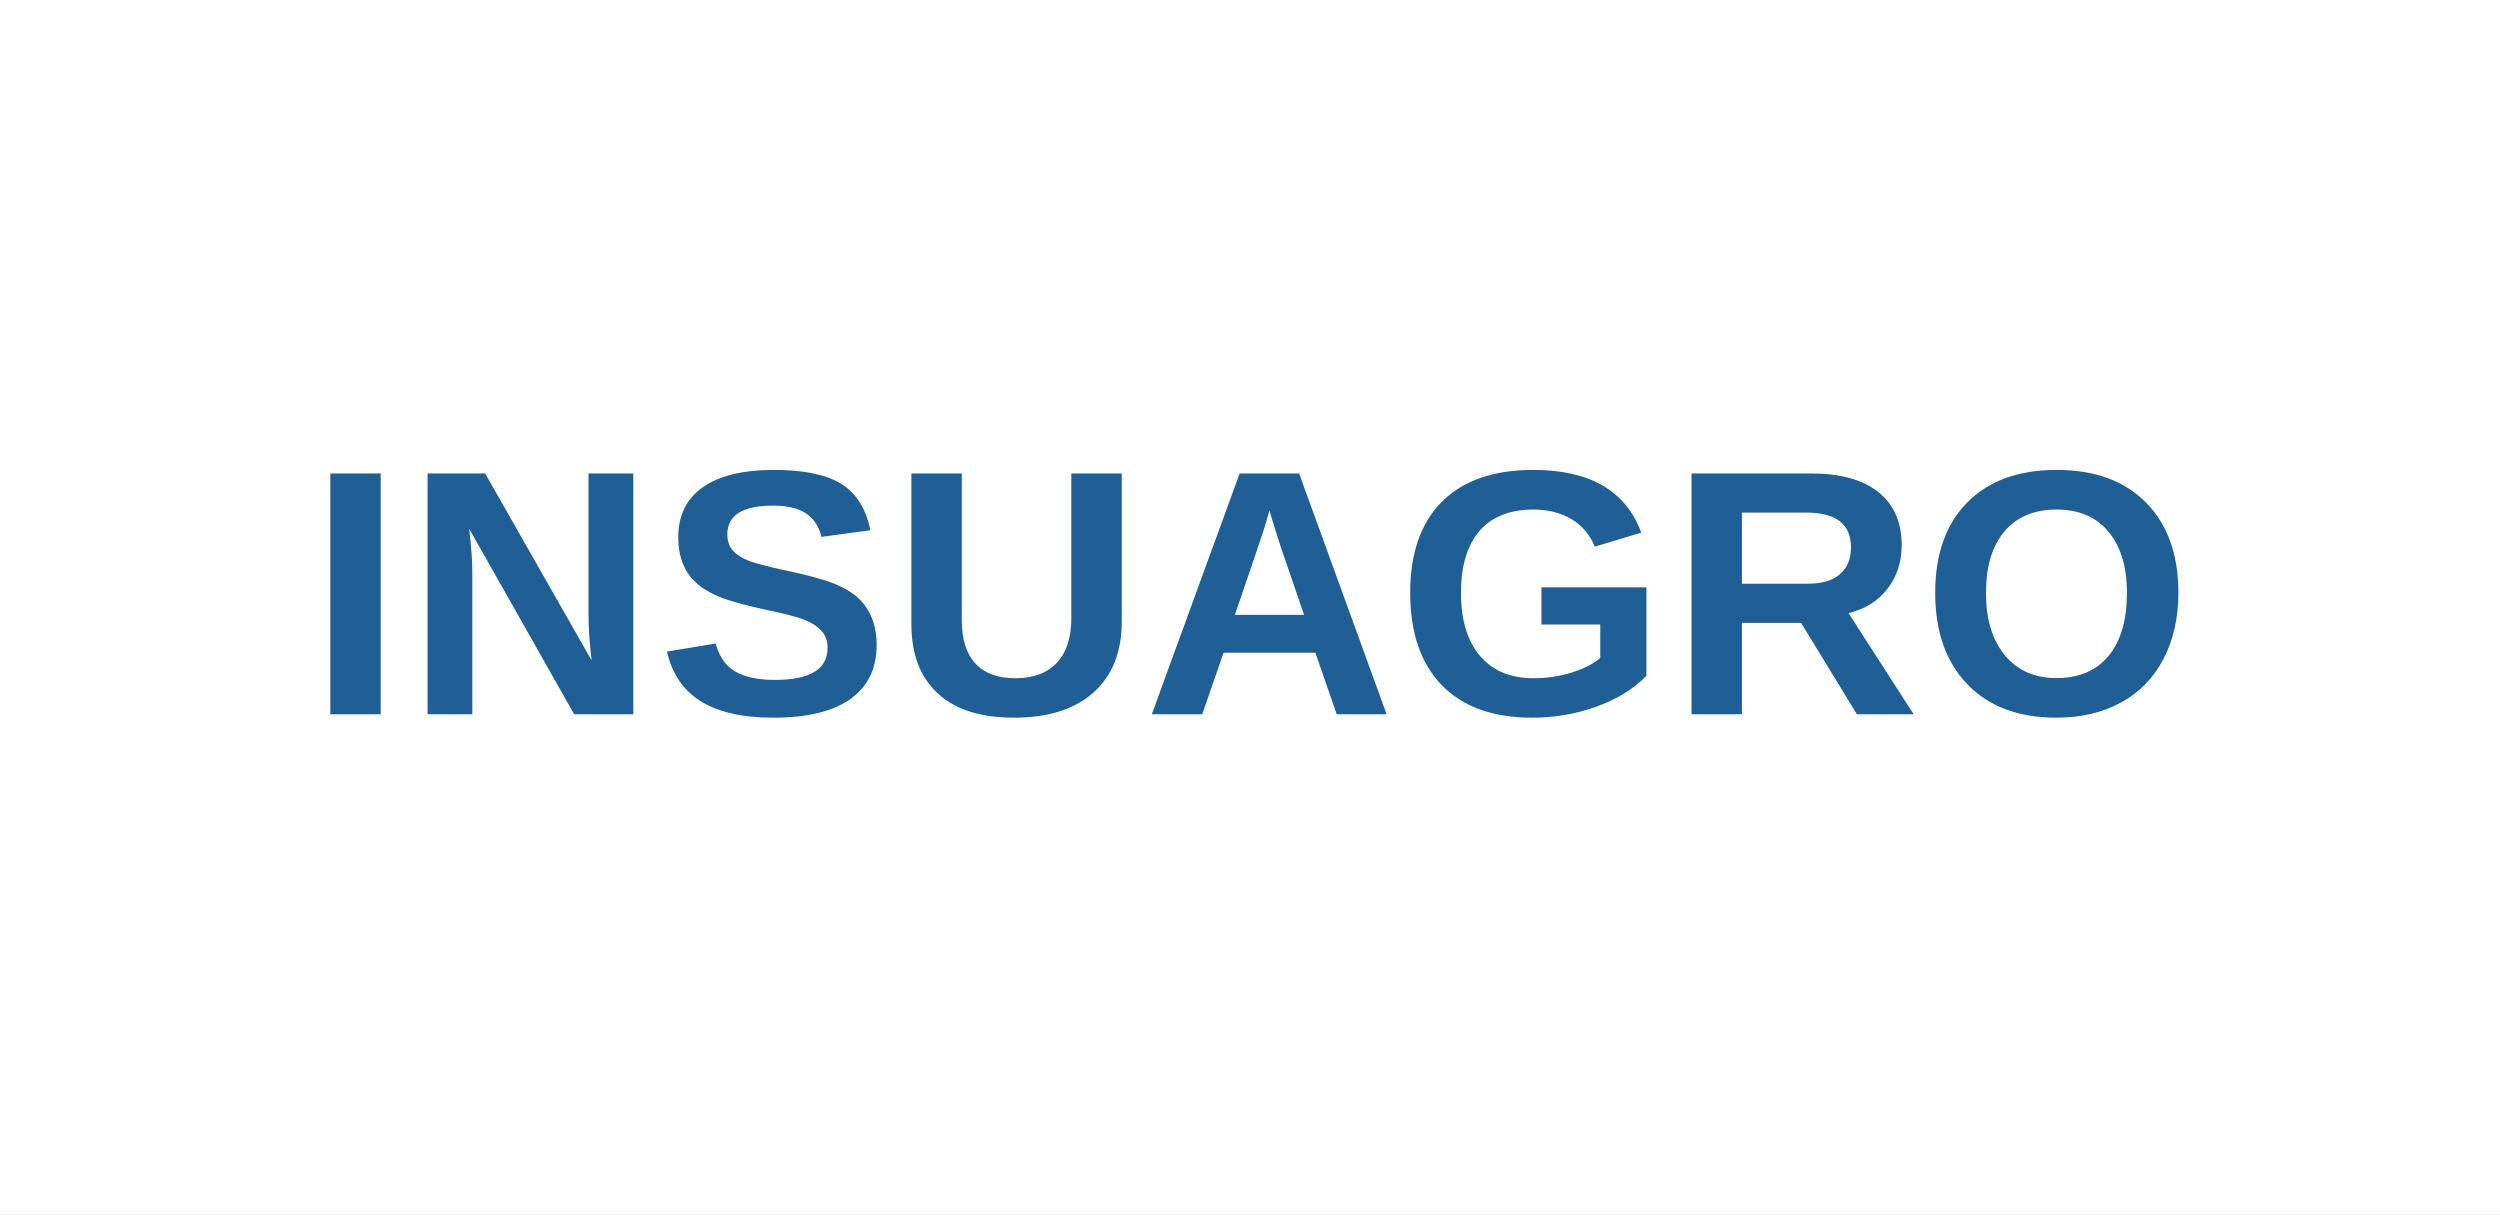
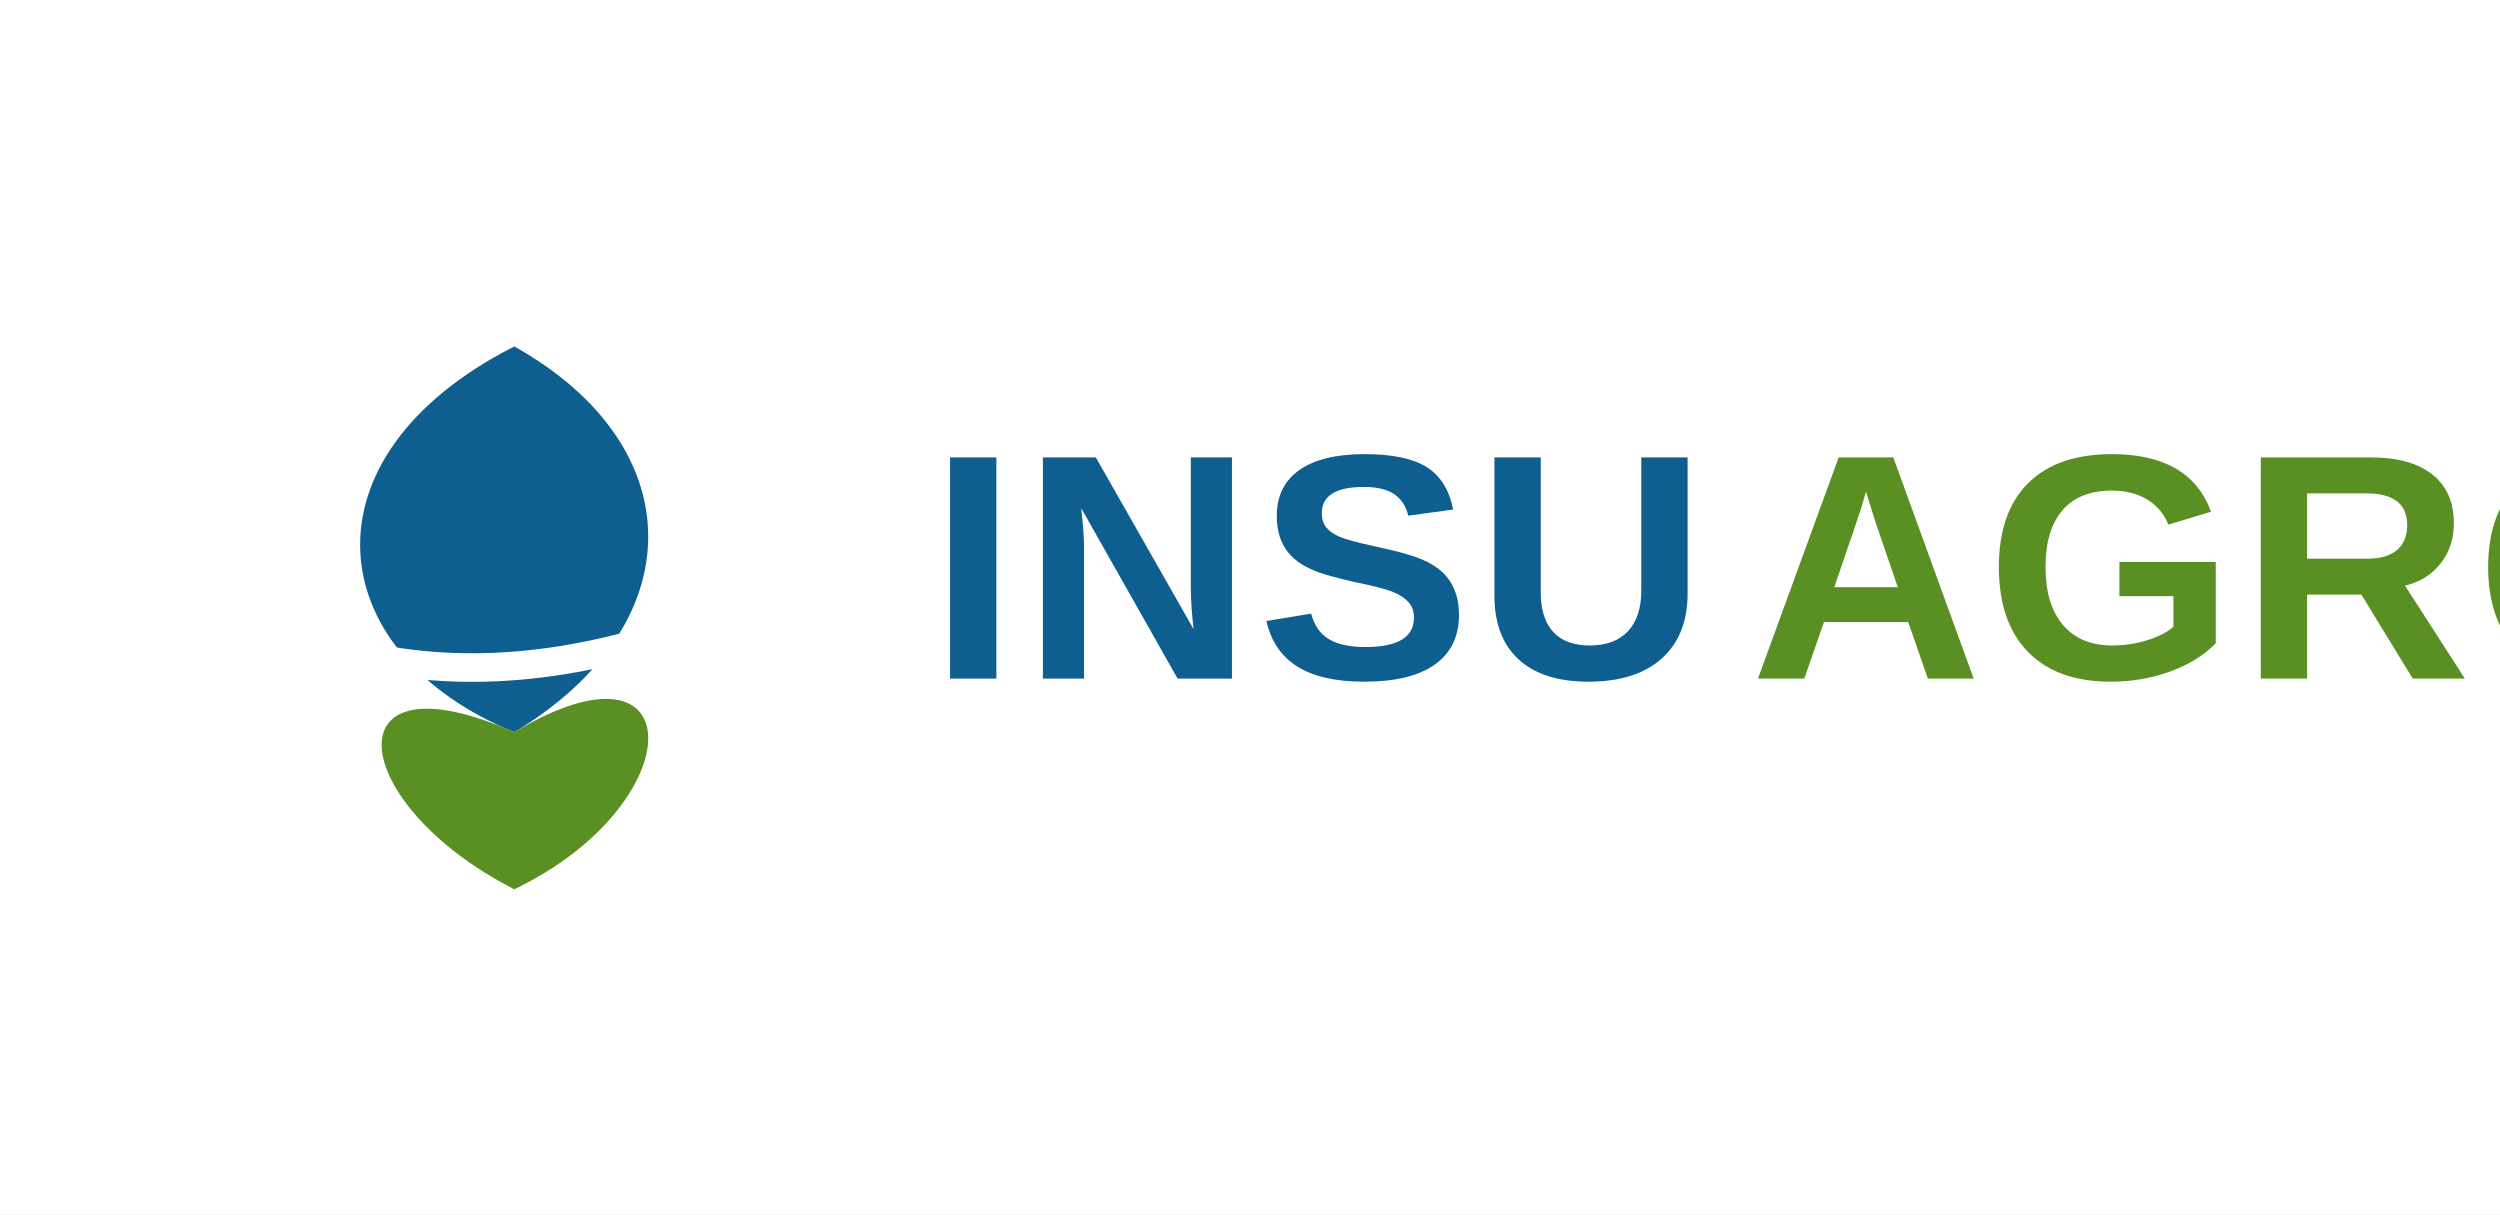
<svg xmlns="http://www.w3.org/2000/svg" viewBox="0 0 700 340" role="img" aria-label="Cliente Insuagro">
  <rect width="700" height="340" fill="#fff" />
-   <text x="350" y="200" text-anchor="middle" fill="#1f5f96" font-family="Montserrat, Arial, sans-serif" font-size="98" font-weight="700">INSUAGRO</text>
+   <g transform="translate(74 97)">
+     <path d="M70 0 C120 28, 120 78, 70 108 C16 86, 9 31, 70 0 Z" fill="#0e5f90" />
+     <path d="M70 108 C120 78, 120 128, 70 152 C23 128, 18 85, 70 108 Z" fill="#5a8f24" />
+     <path d="M18 84 C44 92, 76 93, 115 80" fill="none" stroke="#fff" stroke-width="8" stroke-linecap="round" />
+   </g>
+   <text x="260" y="190" fill="#0e5f90" font-family="Montserrat, Arial, sans-serif" font-size="90" font-weight="600" letter-spacing="1">INSU</text>
+   <text x="490" y="190" fill="#5a8f24" font-family="Montserrat, Arial, sans-serif" font-size="90" font-weight="600" letter-spacing="1">AGRO</text>
</svg>
